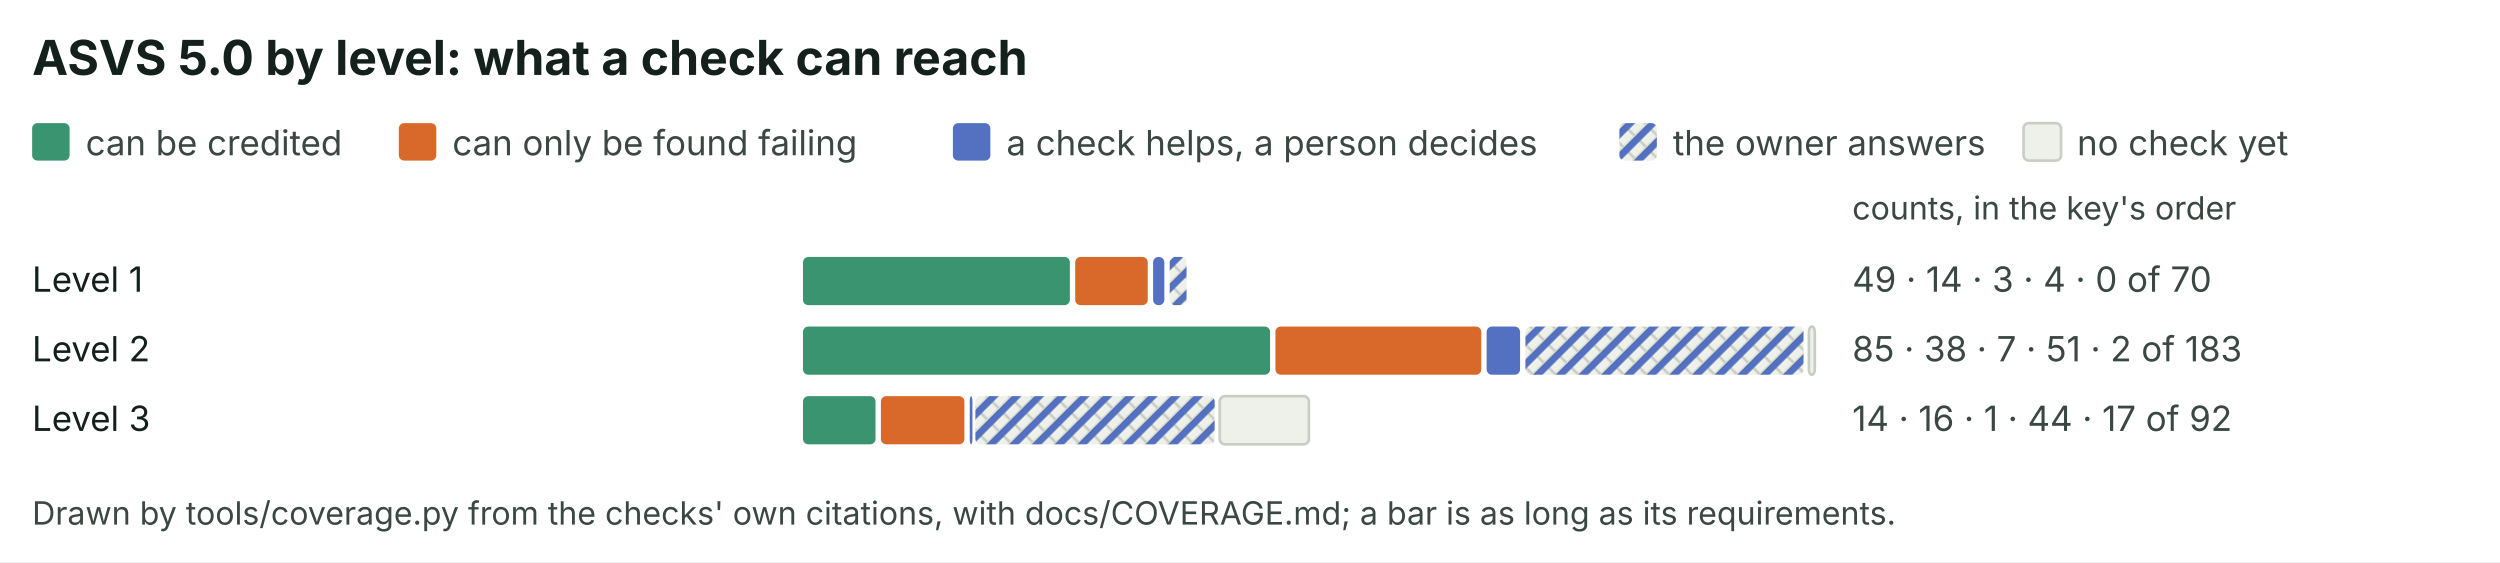
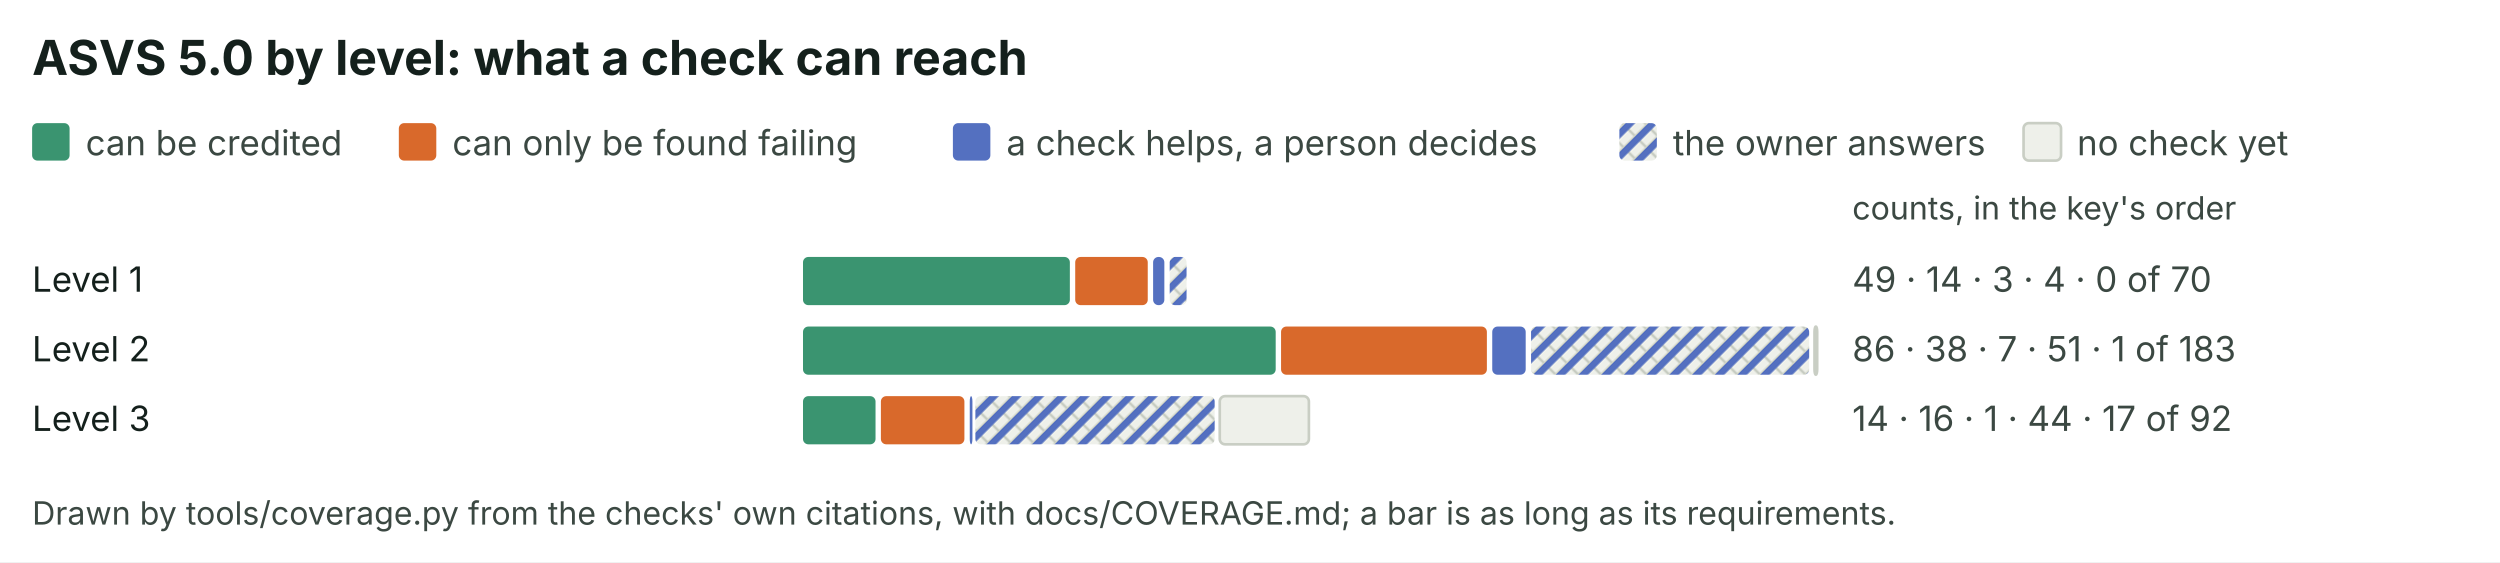
<svg xmlns="http://www.w3.org/2000/svg" viewBox="0 0 934 210" width="934" height="210" role="img" aria-labelledby="t d" font-family="Atkinson Hyperlegible, -apple-system, Segoe UI, sans-serif">
  <style>.bg{fill:#FFFFFF}.ink{fill:#14201C}.soft{fill:#3B4842}.none{fill:#EEF0EA;stroke:#C9CEC4}@media (prefers-color-scheme: dark){.bg{fill:#14201C}.ink{fill:#F3F4EF}.soft{fill:#C9CEC4}.none{fill:#182A23;stroke:#3B4842}}</style>
  <defs>
    <pattern id="owner" width="6" height="6" patternUnits="userSpaceOnUse" patternTransform="rotate(45)">
      <rect class="none" width="6" height="6" />
      <rect width="2.5" height="6" fill="#5470C0" />
    </pattern>
  </defs>
  <rect class="bg" width="934" height="210" />
  <text class="ink" x="12" y="28" font-size="18" font-weight="700">ASVS 5.0 by level: what a check can reach</text>
  <rect fill="#3A9470" x="12" y="46" width="14" height="14" rx="2" />
  <text class="soft" x="32" y="58" font-size="13">can be credited</text>
  <rect fill="#D9692B" x="149" y="46" width="14" height="14" rx="2" />
  <text class="soft" x="169" y="58" font-size="13">can only be found failing</text>
  <rect fill="#5470C0" x="356" y="46" width="14" height="14" rx="2" />
  <text class="soft" x="376" y="58" font-size="13">a check helps, a person decides</text>
  <rect fill="url(#owner)" x="605" y="46" width="14" height="14" rx="2" />
  <text class="soft" x="625" y="58" font-size="13">the owner answers</text>
  <rect class="none" x="756" y="46" width="14" height="14" rx="2" />
  <text class="soft" x="776" y="58" font-size="13">no check yet</text>
  <text class="soft" x="692" y="82" font-size="12">counts, in the key's order</text>
  <text class="ink" x="12" y="109" font-size="13">Level 1</text>
  <rect fill="#3A9470" x="300.0" y="96" width="99.7" height="18" rx="2" />
  <rect fill="#D9692B" x="401.7" y="96" width="27.1" height="18" rx="2" />
  <rect fill="#5470C0" x="430.8" y="96" width="4.2" height="18" rx="2" />
  <rect fill="url(#owner)" x="437.0" y="96" width="6.3" height="18" rx="2" />
  <text class="soft" x="692" y="109" font-size="13">49 · 14 · 3 · 4 · 0  of 70</text>
  <text class="ink" x="12" y="135" font-size="13">Level 2</text>
-   <rect fill="#3A9470" x="300.0" y="122" width="174.5" height="18" rx="2" />
-   <rect fill="#D9692B" x="476.5" y="122" width="76.9" height="18" rx="2" />
-   <rect fill="#5470C0" x="555.4" y="122" width="12.5" height="18" rx="2" />
-   <rect fill="url(#owner)" x="569.9" y="122" width="103.9" height="18" rx="2" />
-   <rect class="none" x="675.8" y="122" width="2.2" height="18" rx="2" />
-   <text class="soft" x="692" y="135" font-size="13">85 · 38 · 7 · 51 · 2  of 183</text>
+   <rect fill="#3A9470" x="300.0" y="122" width="176.6" height="18" rx="2" />
+   <rect fill="#D9692B" x="478.6" y="122" width="76.9" height="18" rx="2" />
+   <rect fill="#5470C0" x="557.5" y="122" width="12.5" height="18" rx="2" />
+   <rect fill="url(#owner)" x="572.0" y="122" width="103.9" height="18" rx="2" />
+   <rect class="none" x="677.9" y="122" width="1.0" height="18" rx="2" />
+   <text class="soft" x="692" y="135" font-size="13">86 · 38 · 7 · 51 · 1  of 183</text>
  <text class="ink" x="12" y="161" font-size="13">Level 3</text>
  <rect fill="#3A9470" x="300.0" y="148" width="27.1" height="18" rx="2" />
  <rect fill="#D9692B" x="329.1" y="148" width="31.2" height="18" rx="2" />
  <rect fill="#5470C0" x="362.3" y="148" width="1.0" height="18" rx="2" />
  <rect fill="url(#owner)" x="364.4" y="148" width="89.4" height="18" rx="2" />
  <rect class="none" x="455.7" y="148" width="33.3" height="18" rx="2" />
  <text class="soft" x="692" y="161" font-size="13">14 · 16 · 1 · 44 · 17  of 92</text>
  <text class="soft" x="12" y="196" font-size="12">Drawn by tools/coverage.py from the checks' own citations, with docs/COVERAGE.md; a bar is as long as its requirements.</text>
</svg>
